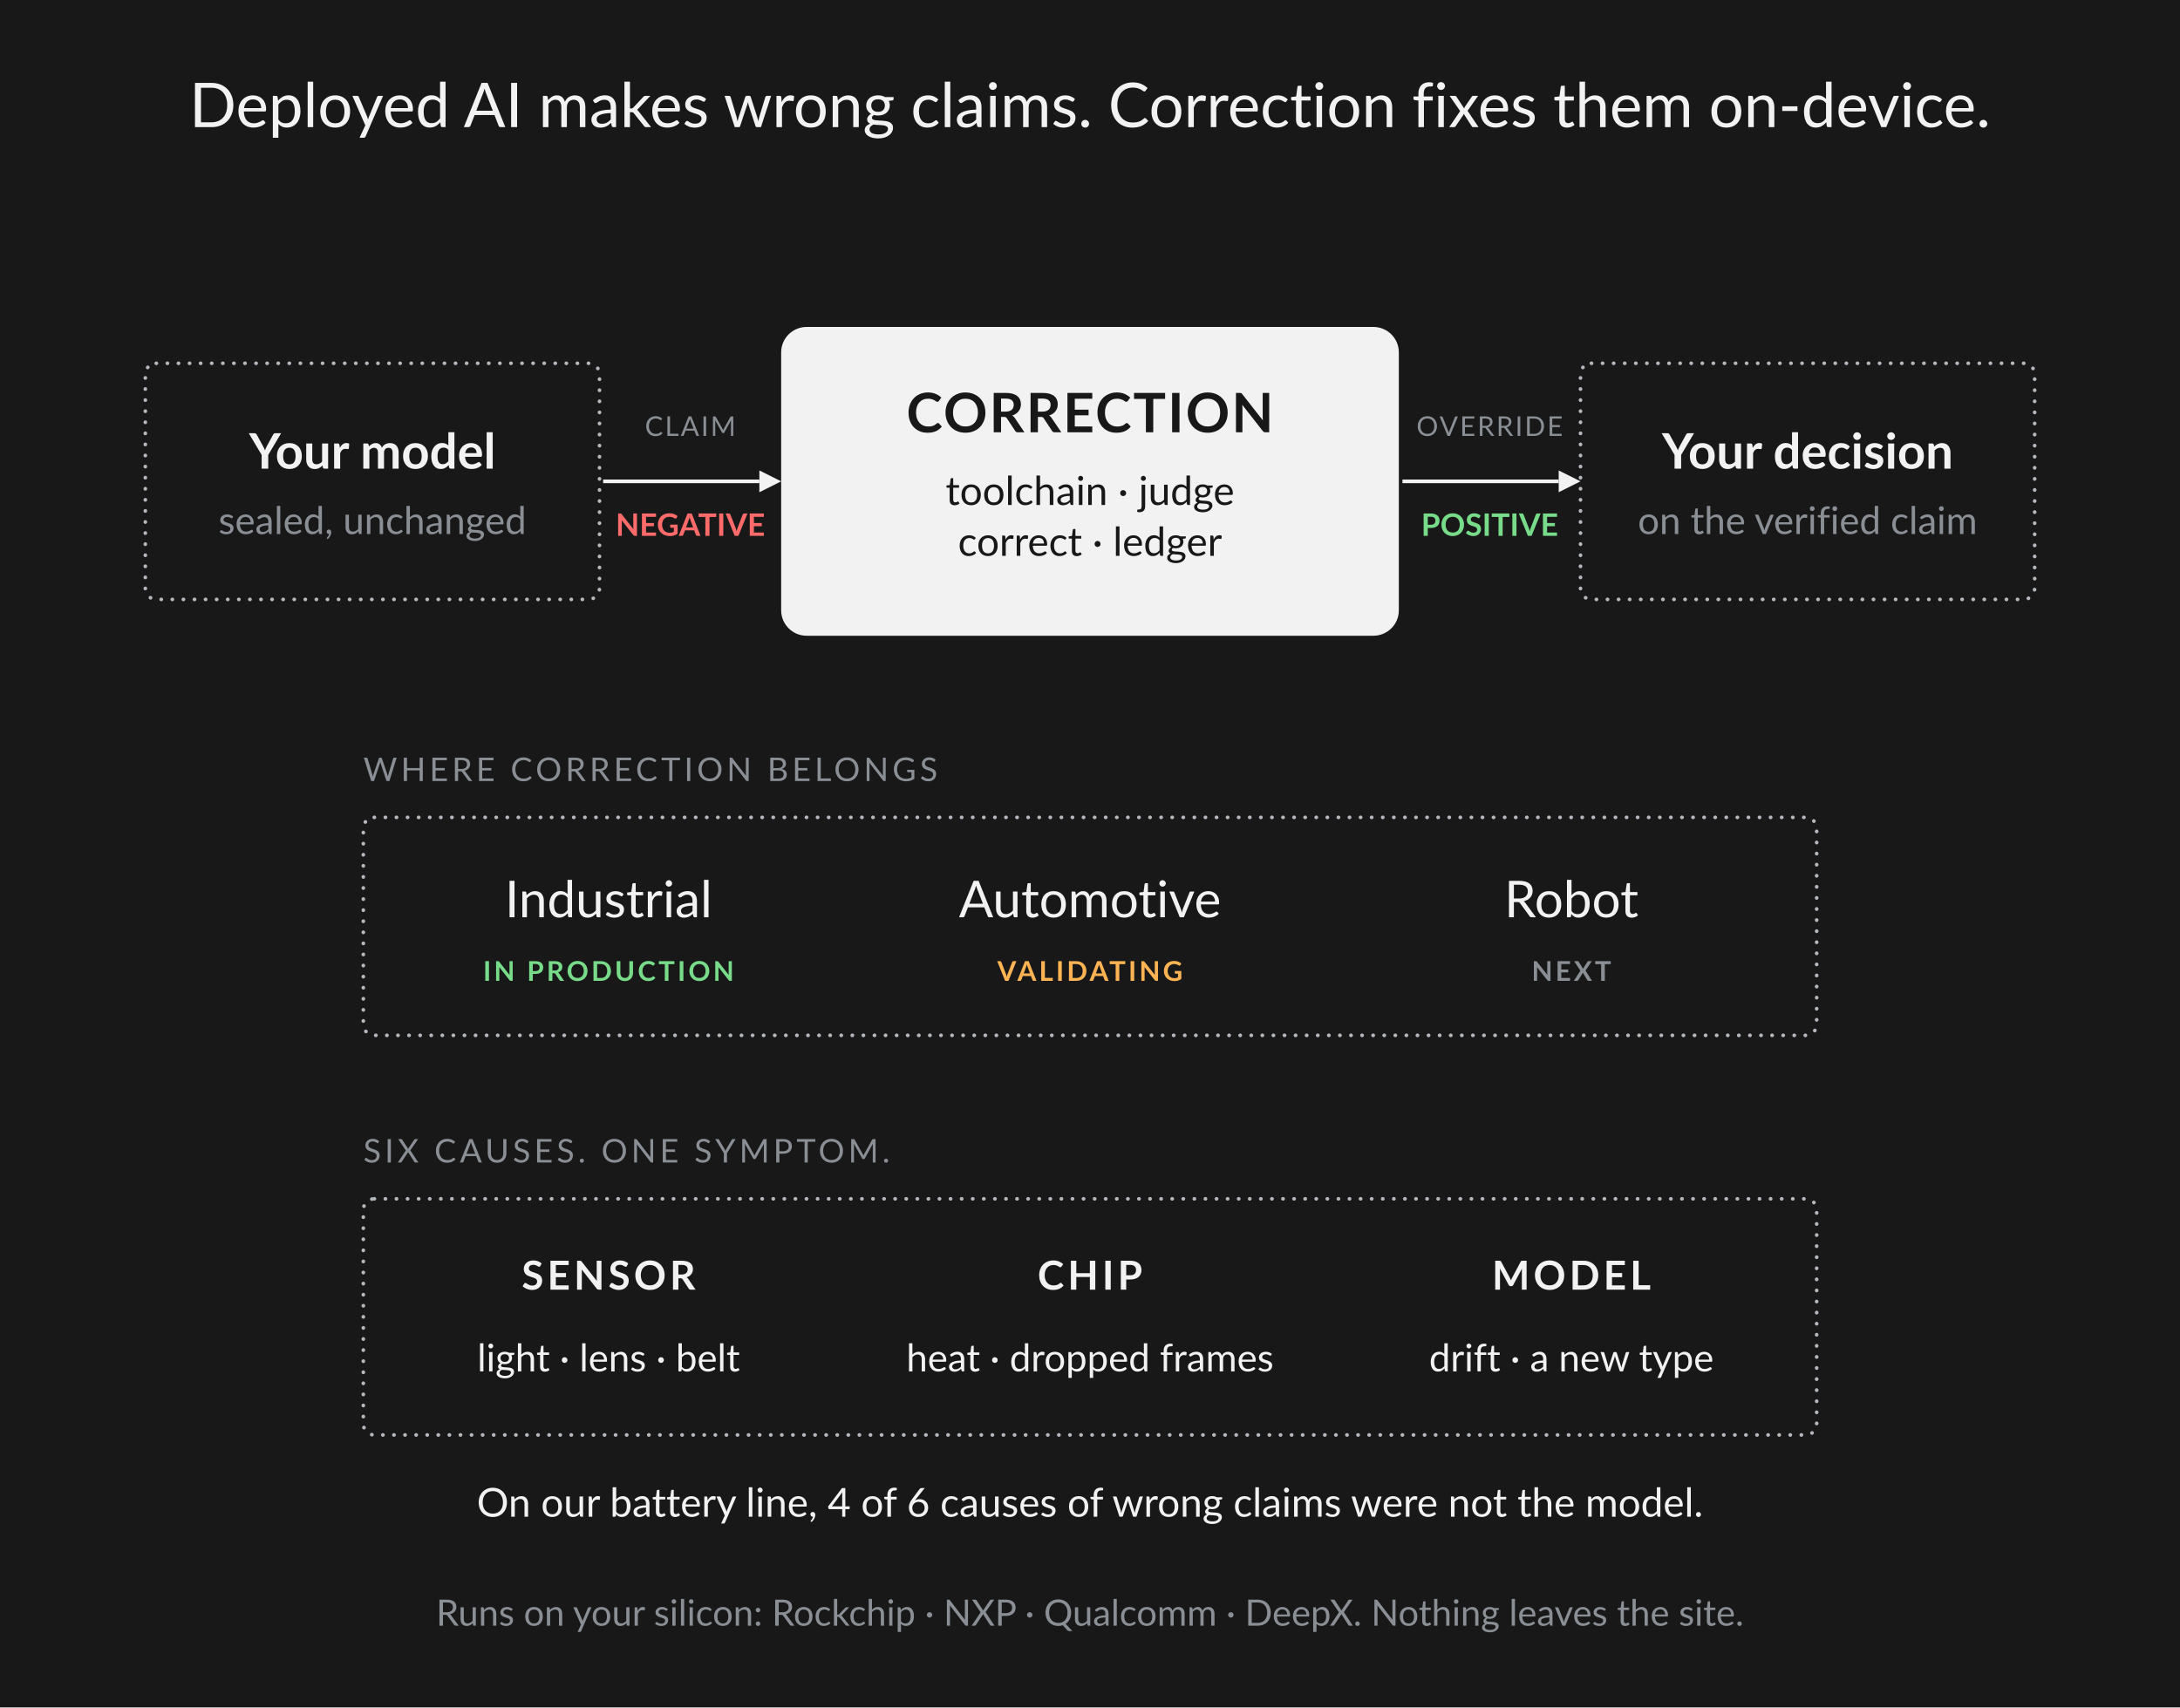
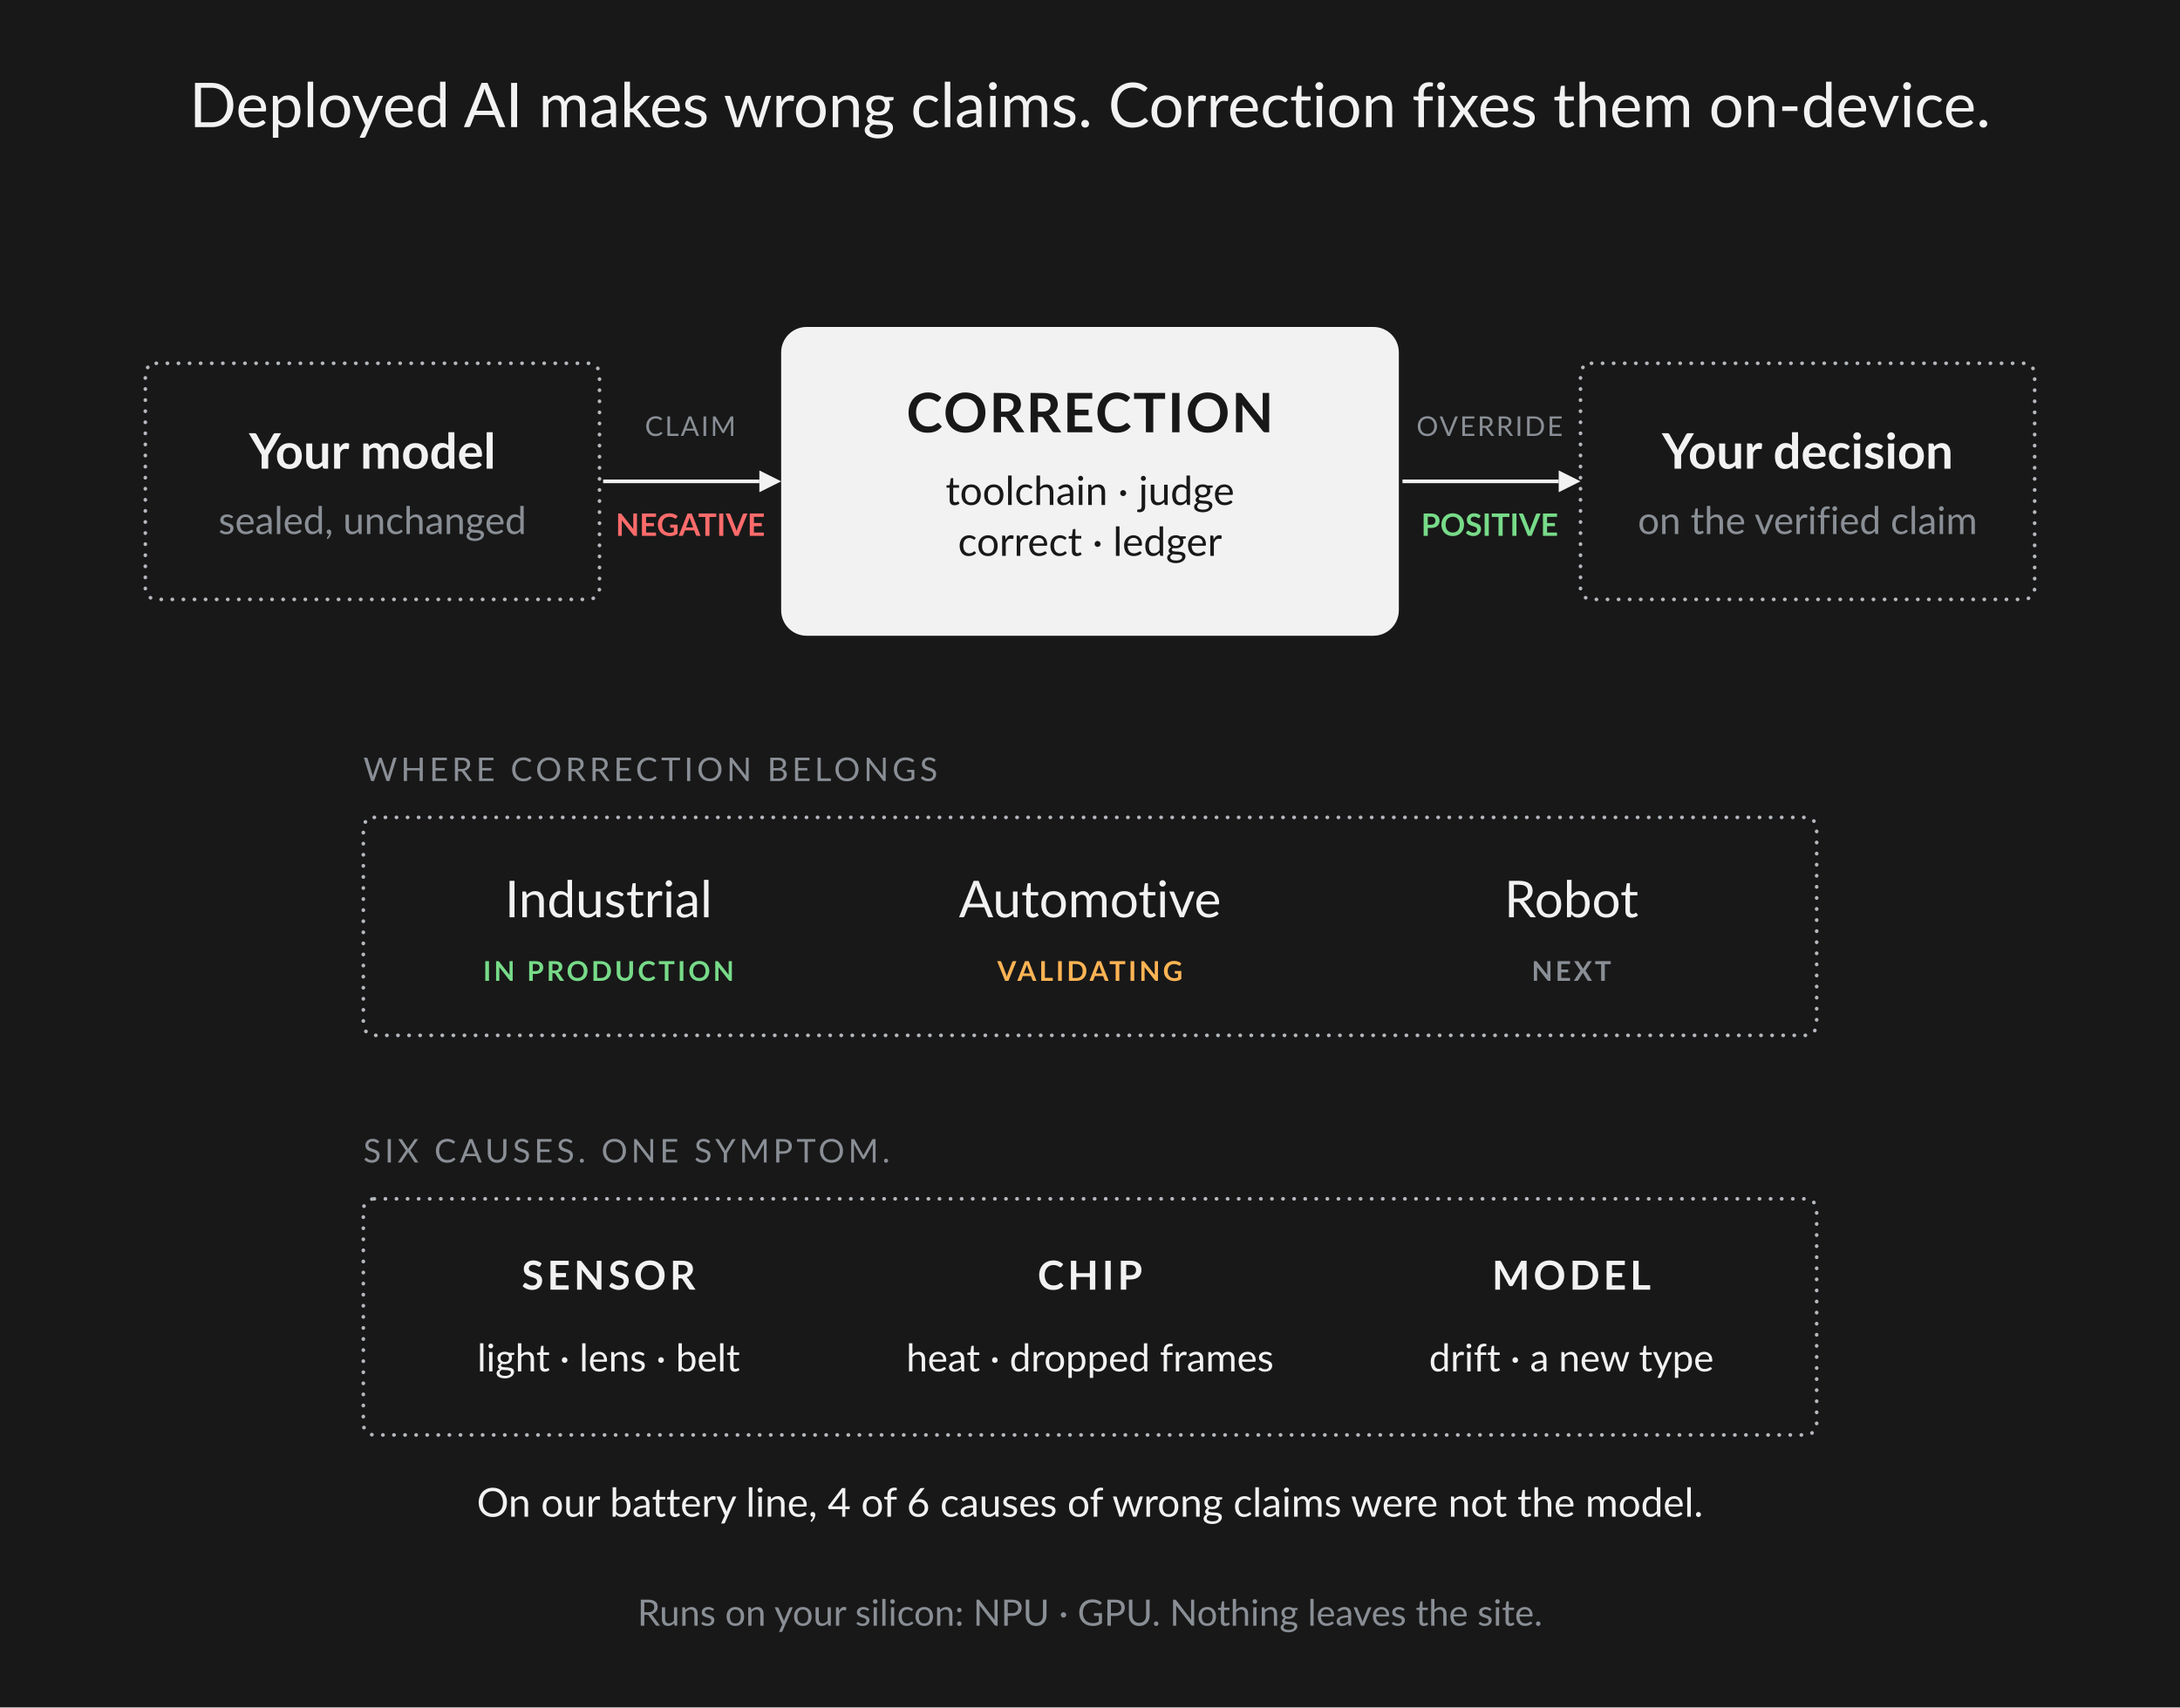
<svg xmlns="http://www.w3.org/2000/svg" viewBox="0 0 1200 940" width="1200" height="940" font-family="Lato, Carlito, Calibri, Helvetica, Arial, sans-serif">
  <rect width="1200" height="940" fill="#181818" />
  <text x="600" y="70" text-anchor="middle" fill="#F2F2F2" font-size="34">Deployed AI makes wrong claims. Correction fixes them on-device.</text>
  <rect x="80" y="200" width="250" height="130" rx="6" fill="none" stroke="#B5B9BE" stroke-width="2" stroke-linecap="round" stroke-dasharray="0.1 6" />
  <text x="205" y="258" text-anchor="middle" fill="#F2F2F2" font-size="27" font-weight="bold">Your model</text>
  <text x="205" y="294" text-anchor="middle" fill="#8A8F96" font-size="21">sealed, unchanged</text>
  <line x1="332" y1="265" x2="418" y2="265" stroke="#F2F2F2" stroke-width="2" />
  <polygon points="418,259 430,265 418,271" fill="#F2F2F2" />
  <text x="380" y="240" text-anchor="middle" fill="#8A8F96" font-size="15" letter-spacing="1">CLAIM</text>
  <text x="380" y="295" text-anchor="middle" fill="#FF6B6B" font-size="17" font-weight="bold">NEGATIVE</text>
  <rect x="430" y="180" width="340" height="170" rx="14" fill="#F2F2F2" />
  <text x="600" y="238" text-anchor="middle" fill="#181818" font-size="30" font-weight="bold" letter-spacing="1">CORRECTION</text>
  <text x="600" y="278" text-anchor="middle" fill="#181818" font-size="22">toolchain · judge</text>
  <text x="600" y="306" text-anchor="middle" fill="#181818" font-size="22">correct · ledger</text>
  <line x1="772" y1="265" x2="858" y2="265" stroke="#F2F2F2" stroke-width="2" />
  <polygon points="858,259 870,265 858,271" fill="#F2F2F2" />
  <text x="820" y="240" text-anchor="middle" fill="#8A8F96" font-size="15" letter-spacing="1">OVERRIDE</text>
  <text x="820" y="295" text-anchor="middle" fill="#77DB89" font-size="17" font-weight="bold">POSITIVE</text>
  <rect x="870" y="200" width="250" height="130" rx="6" fill="none" stroke="#B5B9BE" stroke-width="2" stroke-linecap="round" stroke-dasharray="0.1 6" />
  <text x="995" y="258" text-anchor="middle" fill="#F2F2F2" font-size="27" font-weight="bold">Your decision</text>
  <text x="995" y="294" text-anchor="middle" fill="#8A8F96" font-size="21">on the verified claim</text>
  <text x="200" y="430" fill="#8A8F96" font-size="18" letter-spacing="2">WHERE CORRECTION BELONGS</text>
  <rect x="200" y="450" width="800" height="120" rx="6" fill="none" stroke="#B5B9BE" stroke-width="2" stroke-linecap="round" stroke-dasharray="0.1 6" />
  <text x="335" y="505" text-anchor="middle" fill="#F2F2F2" font-size="28">Industrial</text>
  <text x="335" y="540" text-anchor="middle" fill="#77DB89" font-size="15" font-weight="bold" letter-spacing="1.5">IN PRODUCTION</text>
  <text x="600" y="505" text-anchor="middle" fill="#F2F2F2" font-size="28">Automotive</text>
  <text x="600" y="540" text-anchor="middle" fill="#FFB454" font-size="15" font-weight="bold" letter-spacing="1.5">VALIDATING</text>
  <text x="865" y="505" text-anchor="middle" fill="#F2F2F2" font-size="28">Robot</text>
  <text x="865" y="540" text-anchor="middle" fill="#8A8F96" font-size="15" font-weight="bold" letter-spacing="1.5">NEXT</text>
  <text x="200" y="640" fill="#8A8F96" font-size="18" letter-spacing="2">SIX CAUSES. ONE SYMPTOM.</text>
  <text x="600" y="835" text-anchor="middle" fill="#F2F2F2" font-size="22">On our battery line, 4 of 6 causes of wrong claims were not the model.</text>
  <rect x="200" y="660" width="800" height="130" rx="6" fill="none" stroke="#B5B9BE" stroke-width="2" stroke-linecap="round" stroke-dasharray="0.1 6" />
  <text x="335" y="710" text-anchor="middle" fill="#F2F2F2" font-size="22" font-weight="bold" letter-spacing="2">SENSOR</text>
  <text x="335" y="755" text-anchor="middle" fill="#F2F2F2" font-size="21">light · lens · belt</text>
  <text x="600" y="710" text-anchor="middle" fill="#F2F2F2" font-size="22" font-weight="bold" letter-spacing="2">CHIP</text>
  <text x="600" y="755" text-anchor="middle" fill="#F2F2F2" font-size="21">heat · dropped frames</text>
  <text x="865" y="710" text-anchor="middle" fill="#F2F2F2" font-size="22" font-weight="bold" letter-spacing="2">MODEL</text>
  <text x="865" y="755" text-anchor="middle" fill="#F2F2F2" font-size="21">drift · a new type</text>
-   <text x="600" y="895" text-anchor="middle" fill="#8A8F96" font-size="20">Runs on your silicon: Rockchip · NXP · Qualcomm · DeepX. Nothing leaves the site.</text>
+   <text x="600" y="895" text-anchor="middle" fill="#8A8F96" font-size="20">Runs on your silicon: NPU · GPU. Nothing leaves the site.</text>
</svg>
